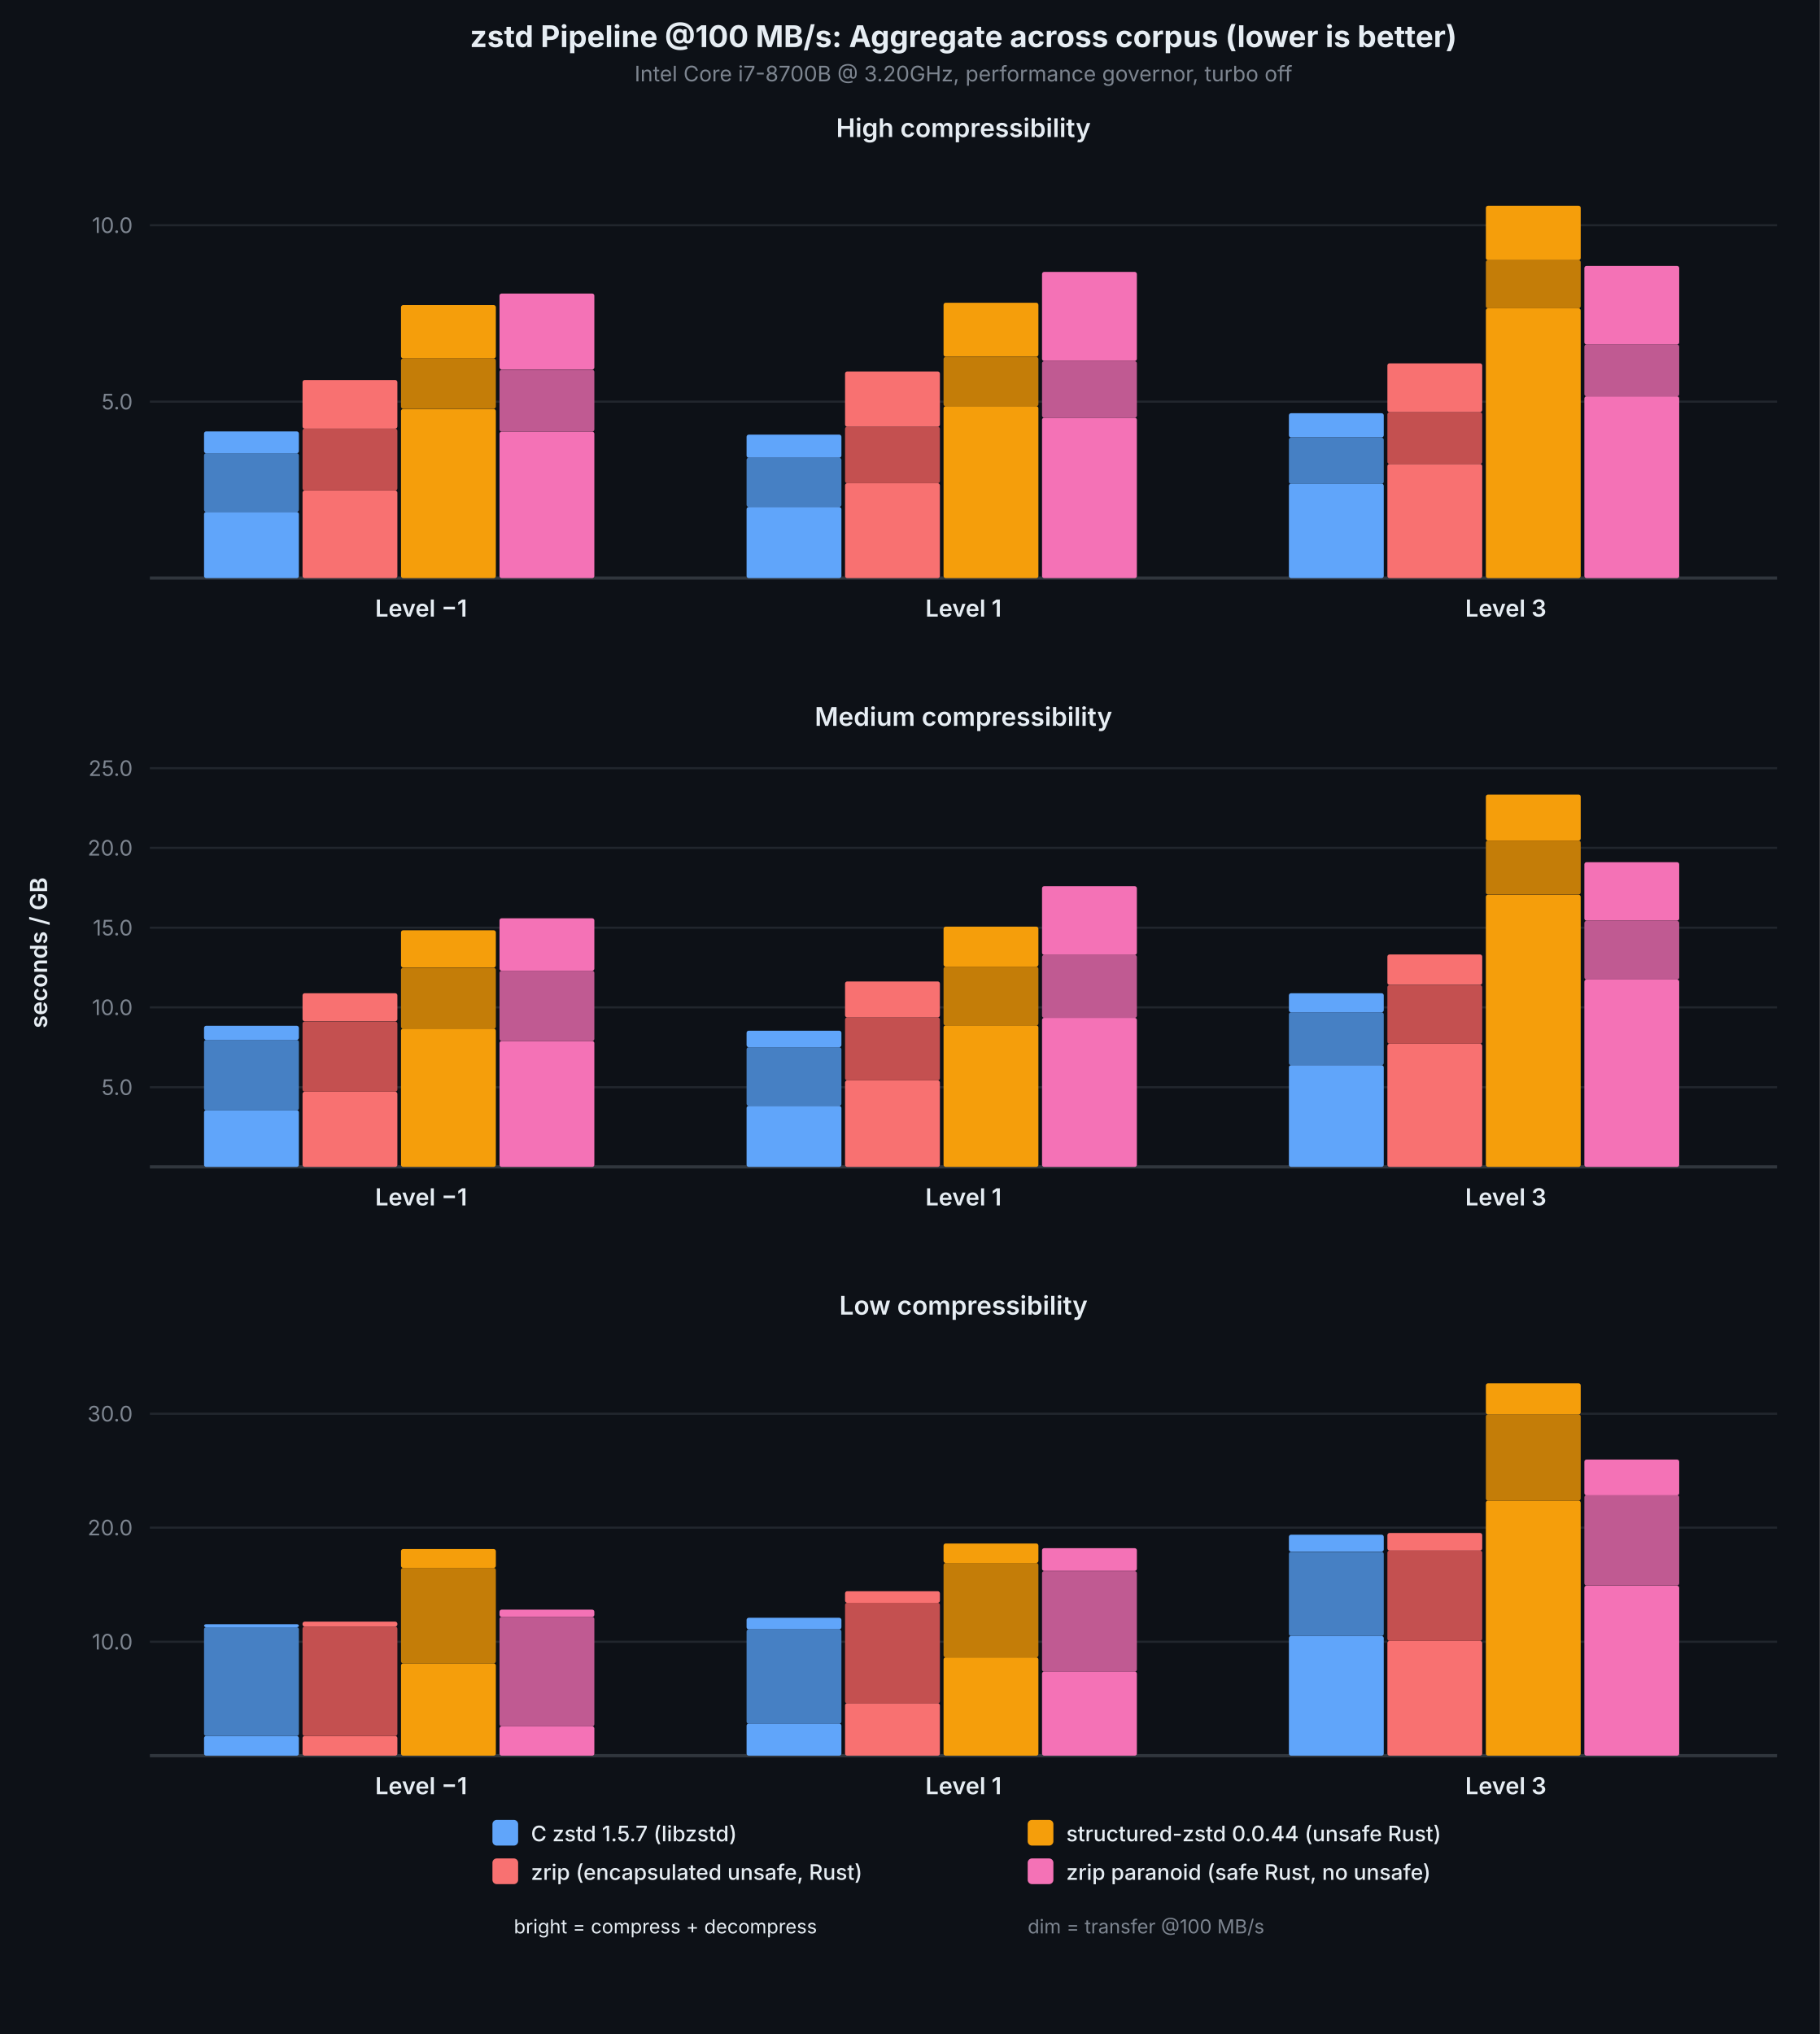
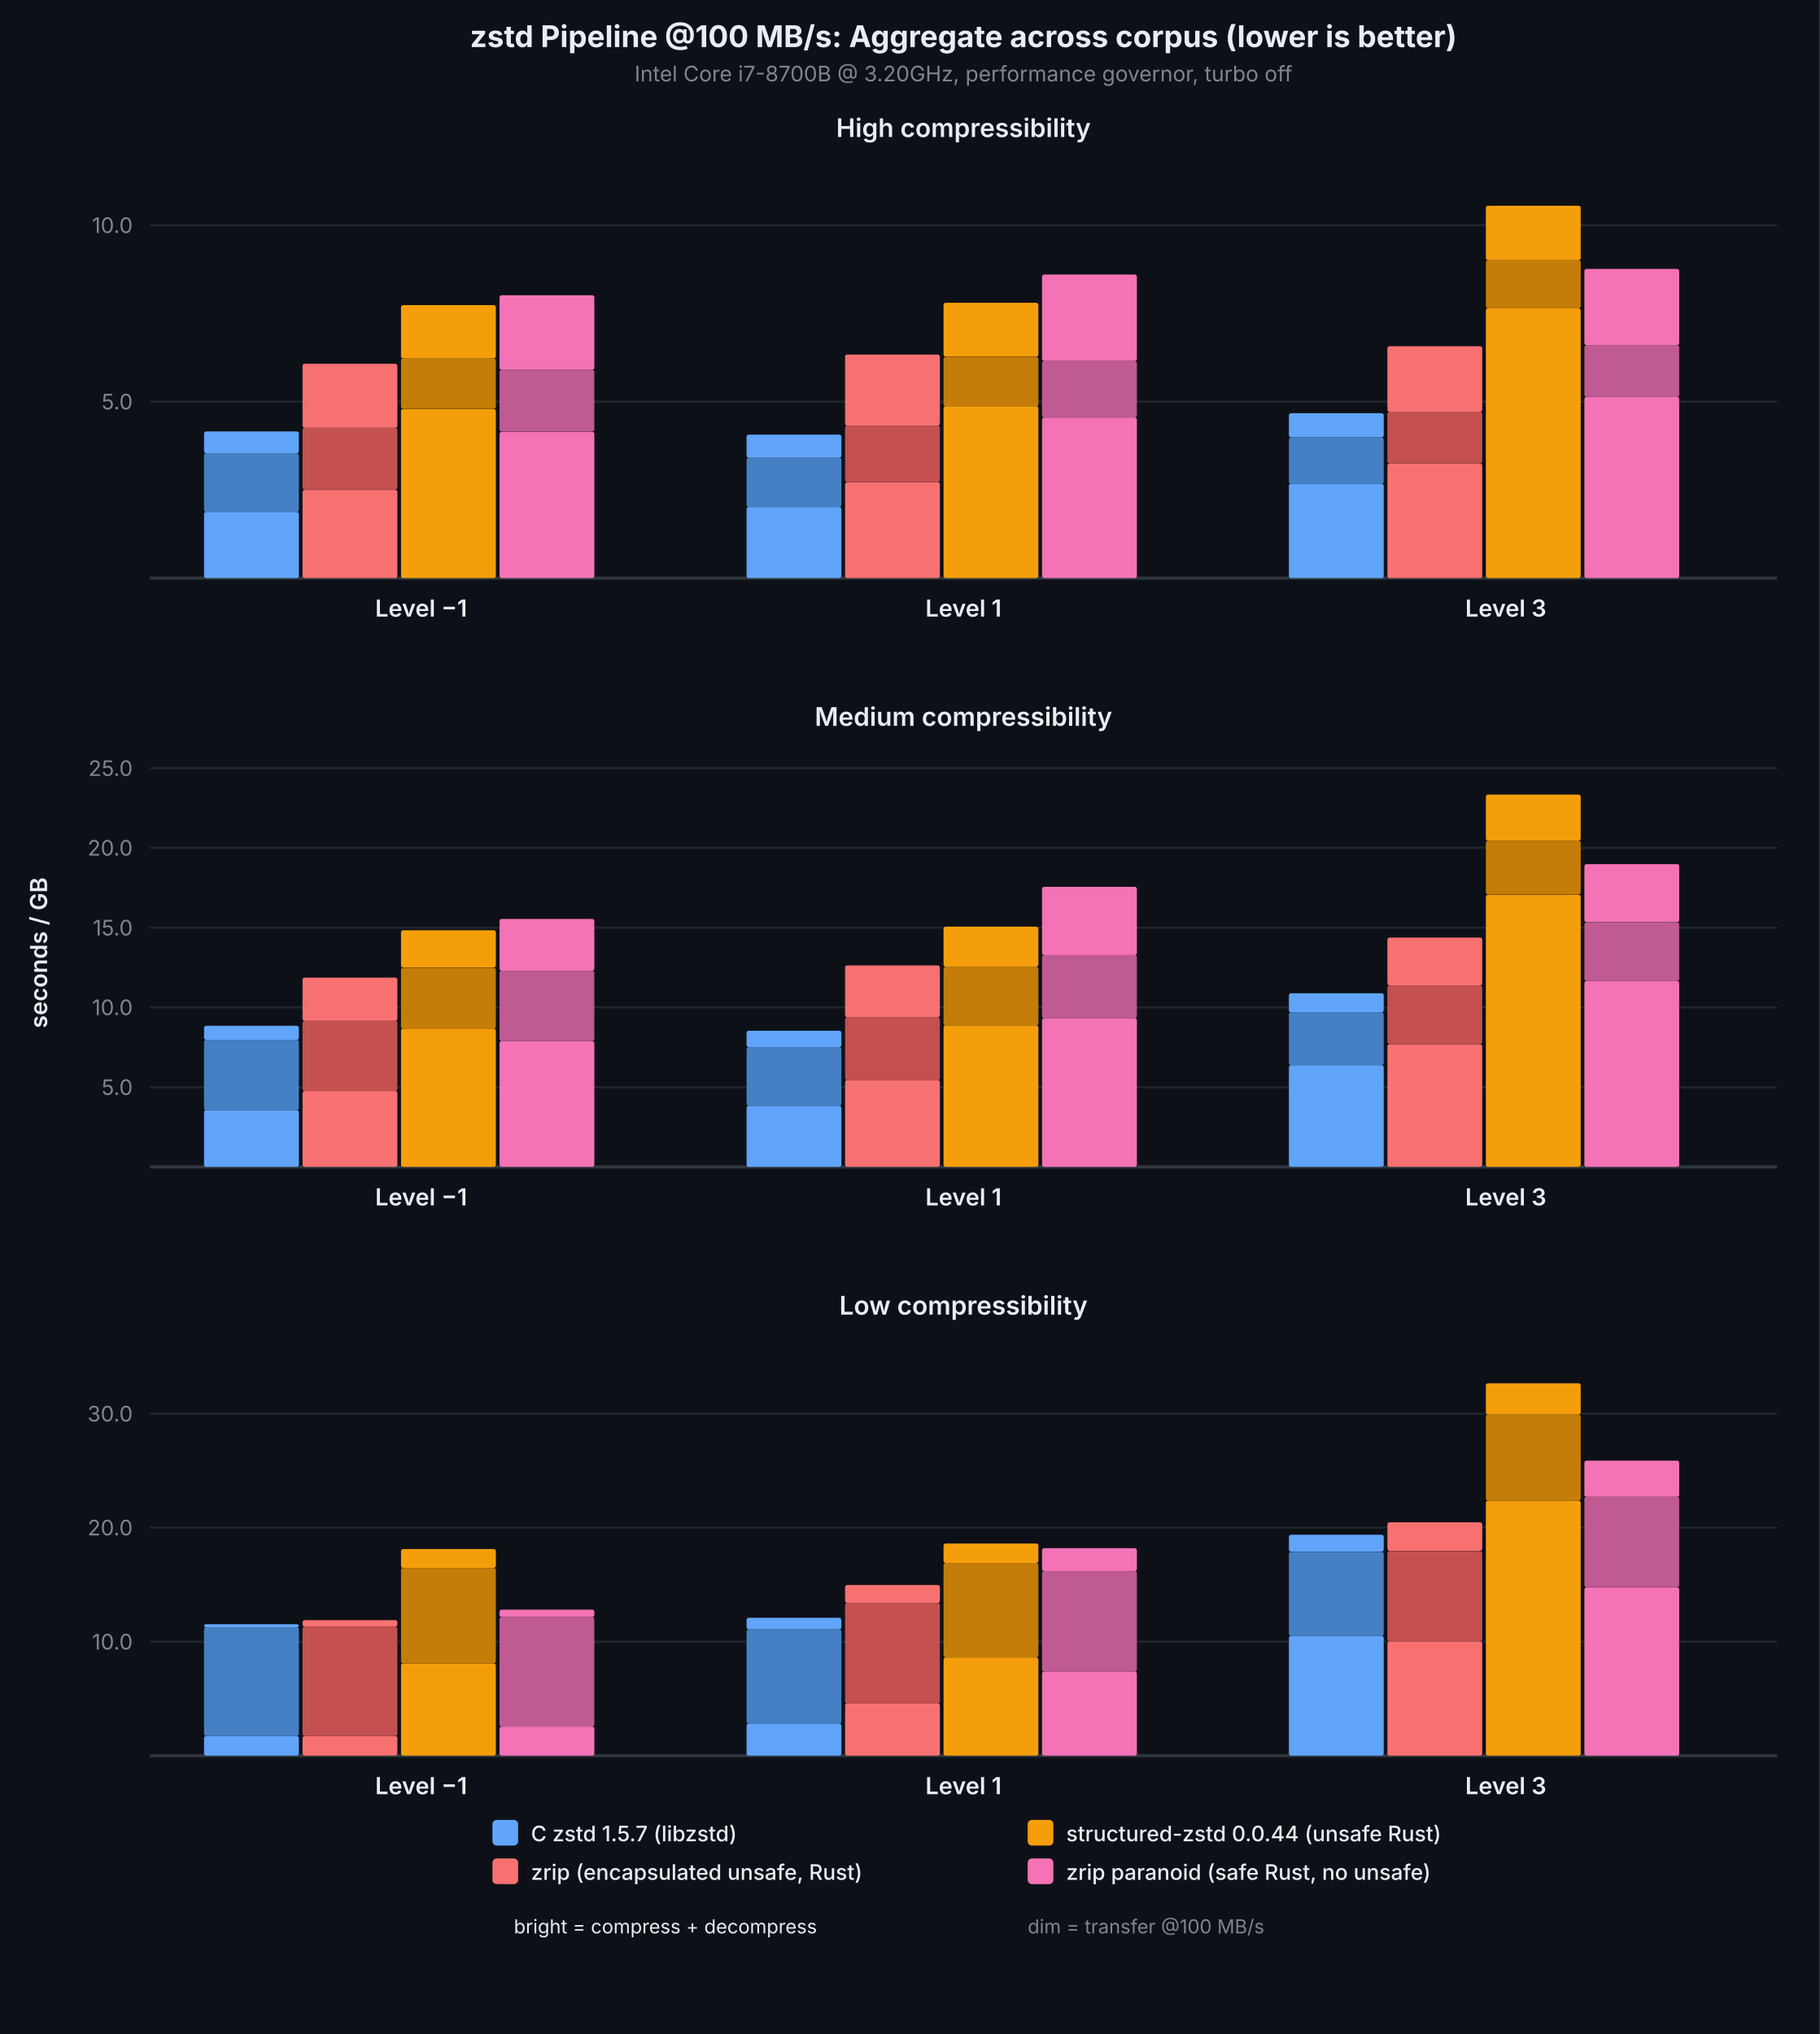
<svg xmlns="http://www.w3.org/2000/svg" viewBox="0 0 850 950" font-family="system-ui, -apple-system, sans-serif">
  <rect width="850" height="950" fill="#0d1117" />
  <text x="450.0" y="22" text-anchor="middle" fill="#e6edf3" font-size="14" font-weight="700">zstd Pipeline @100 MB/s: Aggregate across corpus (lower is better)</text>
  <text x="450.0" y="38" text-anchor="middle" fill="#7d8590" font-size="10">Intel Core i7-8700B @ 3.20GHz, performance governor, turbo off</text>
  <text x="22" y="445.0" text-anchor="middle" fill="#e6edf3" font-size="11" font-weight="600" transform="rotate(-90,22,445.0)">seconds / GB</text>
  <text x="450.0" y="64" text-anchor="middle" fill="#e6edf3" font-size="12" font-weight="600">High compressibility</text>
  <line x1="70" y1="187.6" x2="830" y2="187.6" stroke="#21262d" stroke-width="1" />
  <text x="62" y="187.6" text-anchor="end" dominant-baseline="middle" fill="#7d8590" font-size="10">5.0</text>
  <line x1="70" y1="105.2" x2="830" y2="105.2" stroke="#21262d" stroke-width="1" />
  <text x="62" y="105.2" text-anchor="end" dominant-baseline="middle" fill="#7d8590" font-size="10">10.0</text>
  <line x1="70" y1="270" x2="830" y2="270" stroke="#30363d" stroke-width="1.5" />
  <rect x="95.3" y="239.1" width="44.3" height="30.9" fill="#60a5fa" rx="1" />
  <rect x="95.3" y="211.7" width="44.3" height="27.4" fill="#4680c4" rx="1" />
  <rect x="95.3" y="201.5" width="44.3" height="10.2" fill="#60a5fa" rx="1" />
-   <rect x="141.3" y="229.1" width="44.3" height="40.9" fill="#f87171" rx="1" />
-   <rect x="141.3" y="200.2" width="44.3" height="28.9" fill="#c45050" rx="1" />
-   <rect x="141.3" y="177.5" width="44.3" height="22.7" fill="#f87171" rx="1" />
+   <rect x="141.3" y="228.8" width="44.3" height="41.2" fill="#f87171" rx="1" />
+   <rect x="141.3" y="199.8" width="44.3" height="28.9" fill="#c45050" rx="1" />
+   <rect x="141.3" y="169.9" width="44.3" height="29.9" fill="#f87171" rx="1" />
  <rect x="187.3" y="191.0" width="44.3" height="79.0" fill="#f59e0b" rx="1" />
  <rect x="187.3" y="167.4" width="44.3" height="23.5" fill="#c47d08" rx="1" />
  <rect x="187.3" y="142.5" width="44.3" height="24.9" fill="#f59e0b" rx="1" />
-   <rect x="233.3" y="201.6" width="44.3" height="68.4" fill="#f472b6" rx="1" />
+   <rect x="233.3" y="201.7" width="44.3" height="68.3" fill="#f472b6" rx="1" />
  <rect x="233.3" y="172.7" width="44.3" height="28.9" fill="#c05a92" rx="1" />
-   <rect x="233.3" y="137.1" width="44.3" height="35.5" fill="#f472b6" rx="1" />
+   <rect x="233.3" y="137.9" width="44.3" height="34.8" fill="#f472b6" rx="1" />
  <text x="196.7" y="288" text-anchor="middle" fill="#e6edf3" font-size="11" font-weight="600">Level −1</text>
  <rect x="348.7" y="236.8" width="44.3" height="33.2" fill="#60a5fa" rx="1" />
  <rect x="348.7" y="213.8" width="44.3" height="23.0" fill="#4680c4" rx="1" />
  <rect x="348.7" y="203.0" width="44.3" height="10.8" fill="#60a5fa" rx="1" />
-   <rect x="394.7" y="225.7" width="44.3" height="44.3" fill="#f87171" rx="1" />
-   <rect x="394.7" y="199.3" width="44.3" height="26.4" fill="#c45050" rx="1" />
-   <rect x="394.7" y="173.5" width="44.3" height="25.8" fill="#f87171" rx="1" />
+   <rect x="394.7" y="225.2" width="44.3" height="44.8" fill="#f87171" rx="1" />
+   <rect x="394.7" y="198.8" width="44.3" height="26.4" fill="#c45050" rx="1" />
+   <rect x="394.7" y="165.6" width="44.3" height="33.2" fill="#f87171" rx="1" />
  <rect x="440.7" y="189.7" width="44.3" height="80.3" fill="#f59e0b" rx="1" />
  <rect x="440.7" y="166.7" width="44.3" height="23.1" fill="#c47d08" rx="1" />
  <rect x="440.7" y="141.4" width="44.3" height="25.2" fill="#f59e0b" rx="1" />
-   <rect x="486.7" y="195.1" width="44.3" height="74.9" fill="#f472b6" rx="1" />
-   <rect x="486.7" y="168.7" width="44.3" height="26.4" fill="#c05a92" rx="1" />
-   <rect x="486.7" y="127.0" width="44.3" height="41.6" fill="#f472b6" rx="1" />
+   <rect x="486.7" y="195.0" width="44.3" height="75.0" fill="#f472b6" rx="1" />
+   <rect x="486.7" y="168.6" width="44.3" height="26.4" fill="#c05a92" rx="1" />
+   <rect x="486.7" y="128.2" width="44.3" height="40.4" fill="#f472b6" rx="1" />
  <text x="450.0" y="288" text-anchor="middle" fill="#e6edf3" font-size="11" font-weight="600">Level 1</text>
  <rect x="602.0" y="225.9" width="44.3" height="44.1" fill="#60a5fa" rx="1" />
  <rect x="602.0" y="204.4" width="44.3" height="21.6" fill="#4680c4" rx="1" />
  <rect x="602.0" y="193.0" width="44.3" height="11.3" fill="#60a5fa" rx="1" />
-   <rect x="648.0" y="216.7" width="44.3" height="53.3" fill="#f87171" rx="1" />
-   <rect x="648.0" y="192.5" width="44.3" height="24.2" fill="#c45050" rx="1" />
-   <rect x="648.0" y="169.7" width="44.3" height="22.8" fill="#f87171" rx="1" />
+   <rect x="648.0" y="216.5" width="44.3" height="53.5" fill="#f87171" rx="1" />
+   <rect x="648.0" y="192.3" width="44.3" height="24.2" fill="#c45050" rx="1" />
+   <rect x="648.0" y="161.7" width="44.3" height="30.6" fill="#f87171" rx="1" />
  <rect x="694.0" y="144.0" width="44.3" height="126.0" fill="#f59e0b" rx="1" />
  <rect x="694.0" y="121.5" width="44.3" height="22.5" fill="#c47d08" rx="1" />
  <rect x="694.0" y="96.1" width="44.3" height="25.4" fill="#f59e0b" rx="1" />
-   <rect x="740.0" y="185.1" width="44.3" height="84.9" fill="#f472b6" rx="1" />
-   <rect x="740.0" y="160.9" width="44.3" height="24.2" fill="#c05a92" rx="1" />
-   <rect x="740.0" y="124.2" width="44.3" height="36.7" fill="#f472b6" rx="1" />
+   <rect x="740.0" y="185.4" width="44.3" height="84.6" fill="#f472b6" rx="1" />
+   <rect x="740.0" y="161.2" width="44.3" height="24.2" fill="#c05a92" rx="1" />
+   <rect x="740.0" y="125.6" width="44.3" height="35.6" fill="#f472b6" rx="1" />
  <text x="703.3" y="288" text-anchor="middle" fill="#e6edf3" font-size="11" font-weight="600">Level 3</text>
  <text x="450.0" y="339" text-anchor="middle" fill="#e6edf3" font-size="12" font-weight="600">Medium compressibility</text>
  <line x1="70" y1="507.8" x2="830" y2="507.8" stroke="#21262d" stroke-width="1" />
  <text x="62" y="507.8" text-anchor="end" dominant-baseline="middle" fill="#7d8590" font-size="10">5.0</text>
  <line x1="70" y1="470.5" x2="830" y2="470.5" stroke="#21262d" stroke-width="1" />
  <text x="62" y="470.5" text-anchor="end" dominant-baseline="middle" fill="#7d8590" font-size="10">10.0</text>
  <line x1="70" y1="433.3" x2="830" y2="433.3" stroke="#21262d" stroke-width="1" />
  <text x="62" y="433.3" text-anchor="end" dominant-baseline="middle" fill="#7d8590" font-size="10">15.0</text>
  <line x1="70" y1="396.0" x2="830" y2="396.0" stroke="#21262d" stroke-width="1" />
  <text x="62" y="396.0" text-anchor="end" dominant-baseline="middle" fill="#7d8590" font-size="10">20.0</text>
  <line x1="70" y1="358.8" x2="830" y2="358.8" stroke="#21262d" stroke-width="1" />
  <text x="62" y="358.8" text-anchor="end" dominant-baseline="middle" fill="#7d8590" font-size="10">25.0</text>
  <line x1="70" y1="545" x2="830" y2="545" stroke="#30363d" stroke-width="1.5" />
  <rect x="95.3" y="518.5" width="44.3" height="26.5" fill="#60a5fa" rx="1" />
  <rect x="95.3" y="485.7" width="44.3" height="32.9" fill="#4680c4" rx="1" />
  <rect x="95.3" y="479.1" width="44.3" height="6.6" fill="#60a5fa" rx="1" />
-   <rect x="141.3" y="509.9" width="44.3" height="35.1" fill="#f87171" rx="1" />
-   <rect x="141.3" y="477.1" width="44.3" height="32.8" fill="#c45050" rx="1" />
-   <rect x="141.3" y="463.9" width="44.3" height="13.1" fill="#f87171" rx="1" />
+   <rect x="141.3" y="509.6" width="44.3" height="35.4" fill="#f87171" rx="1" />
+   <rect x="141.3" y="476.8" width="44.3" height="32.8" fill="#c45050" rx="1" />
+   <rect x="141.3" y="456.6" width="44.3" height="20.2" fill="#f87171" rx="1" />
  <rect x="187.3" y="480.4" width="44.3" height="64.6" fill="#f59e0b" rx="1" />
  <rect x="187.3" y="452.0" width="44.3" height="28.5" fill="#c47d08" rx="1" />
  <rect x="187.3" y="434.5" width="44.3" height="17.4" fill="#f59e0b" rx="1" />
  <rect x="233.3" y="486.2" width="44.3" height="58.8" fill="#f472b6" rx="1" />
  <rect x="233.3" y="453.4" width="44.3" height="32.8" fill="#c05a92" rx="1" />
-   <rect x="233.3" y="428.9" width="44.3" height="24.5" fill="#f472b6" rx="1" />
+   <rect x="233.3" y="429.2" width="44.3" height="24.2" fill="#f472b6" rx="1" />
  <text x="196.7" y="563" text-anchor="middle" fill="#e6edf3" font-size="11" font-weight="600">Level −1</text>
  <rect x="348.7" y="516.5" width="44.3" height="28.5" fill="#60a5fa" rx="1" />
  <rect x="348.7" y="489.1" width="44.3" height="27.4" fill="#4680c4" rx="1" />
  <rect x="348.7" y="481.4" width="44.3" height="7.7" fill="#60a5fa" rx="1" />
-   <rect x="394.7" y="504.6" width="44.3" height="40.4" fill="#f87171" rx="1" />
-   <rect x="394.7" y="475.2" width="44.3" height="29.4" fill="#c45050" rx="1" />
-   <rect x="394.7" y="458.4" width="44.3" height="16.8" fill="#f87171" rx="1" />
+   <rect x="394.7" y="504.4" width="44.3" height="40.6" fill="#f87171" rx="1" />
+   <rect x="394.7" y="475.1" width="44.3" height="29.4" fill="#c45050" rx="1" />
+   <rect x="394.7" y="450.9" width="44.3" height="24.2" fill="#f87171" rx="1" />
  <rect x="440.7" y="478.9" width="44.3" height="66.1" fill="#f59e0b" rx="1" />
  <rect x="440.7" y="451.5" width="44.3" height="27.5" fill="#c47d08" rx="1" />
  <rect x="440.7" y="432.8" width="44.3" height="18.7" fill="#f59e0b" rx="1" />
-   <rect x="486.7" y="475.4" width="44.3" height="69.6" fill="#f472b6" rx="1" />
-   <rect x="486.7" y="446.0" width="44.3" height="29.4" fill="#c05a92" rx="1" />
-   <rect x="486.7" y="413.9" width="44.3" height="32.1" fill="#f472b6" rx="1" />
+   <rect x="486.7" y="475.5" width="44.3" height="69.5" fill="#f472b6" rx="1" />
+   <rect x="486.7" y="446.1" width="44.3" height="29.4" fill="#c05a92" rx="1" />
+   <rect x="486.7" y="414.2" width="44.3" height="31.9" fill="#f472b6" rx="1" />
  <text x="450.0" y="563" text-anchor="middle" fill="#e6edf3" font-size="11" font-weight="600">Level 1</text>
  <rect x="602.0" y="497.5" width="44.3" height="47.5" fill="#60a5fa" rx="1" />
  <rect x="602.0" y="472.8" width="44.3" height="24.7" fill="#4680c4" rx="1" />
  <rect x="602.0" y="463.9" width="44.3" height="8.9" fill="#60a5fa" rx="1" />
-   <rect x="648.0" y="487.5" width="44.3" height="57.5" fill="#f87171" rx="1" />
-   <rect x="648.0" y="460.1" width="44.3" height="27.4" fill="#c45050" rx="1" />
-   <rect x="648.0" y="445.8" width="44.3" height="14.2" fill="#f87171" rx="1" />
+   <rect x="648.0" y="487.7" width="44.3" height="57.3" fill="#f87171" rx="1" />
+   <rect x="648.0" y="460.2" width="44.3" height="27.4" fill="#c45050" rx="1" />
+   <rect x="648.0" y="437.9" width="44.3" height="22.3" fill="#f87171" rx="1" />
  <rect x="694.0" y="417.9" width="44.3" height="127.1" fill="#f59e0b" rx="1" />
  <rect x="694.0" y="392.6" width="44.3" height="25.2" fill="#c47d08" rx="1" />
  <rect x="694.0" y="371.1" width="44.3" height="21.5" fill="#f59e0b" rx="1" />
-   <rect x="740.0" y="457.5" width="44.3" height="87.5" fill="#f472b6" rx="1" />
-   <rect x="740.0" y="430.1" width="44.3" height="27.4" fill="#c05a92" rx="1" />
-   <rect x="740.0" y="402.7" width="44.3" height="27.3" fill="#f472b6" rx="1" />
+   <rect x="740.0" y="458.2" width="44.3" height="86.8" fill="#f472b6" rx="1" />
+   <rect x="740.0" y="430.8" width="44.3" height="27.4" fill="#c05a92" rx="1" />
+   <rect x="740.0" y="403.6" width="44.3" height="27.1" fill="#f472b6" rx="1" />
  <text x="703.3" y="563" text-anchor="middle" fill="#e6edf3" font-size="11" font-weight="600">Level 3</text>
  <text x="450.0" y="614" text-anchor="middle" fill="#e6edf3" font-size="12" font-weight="600">Low compressibility</text>
  <line x1="70" y1="766.8" x2="830" y2="766.8" stroke="#21262d" stroke-width="1" />
  <text x="62" y="766.8" text-anchor="end" dominant-baseline="middle" fill="#7d8590" font-size="10">10.0</text>
  <line x1="70" y1="713.5" x2="830" y2="713.5" stroke="#21262d" stroke-width="1" />
  <text x="62" y="713.5" text-anchor="end" dominant-baseline="middle" fill="#7d8590" font-size="10">20.0</text>
  <line x1="70" y1="660.3" x2="830" y2="660.3" stroke="#21262d" stroke-width="1" />
  <text x="62" y="660.3" text-anchor="end" dominant-baseline="middle" fill="#7d8590" font-size="10">30.0</text>
  <line x1="70" y1="820" x2="830" y2="820" stroke="#30363d" stroke-width="1.5" />
  <rect x="95.3" y="810.8" width="44.3" height="9.2" fill="#60a5fa" rx="1" />
  <rect x="95.3" y="760.0" width="44.3" height="50.8" fill="#4680c4" rx="1" />
  <rect x="95.3" y="758.6" width="44.3" height="1.4" fill="#60a5fa" rx="1" />
  <rect x="141.3" y="810.8" width="44.3" height="9.2" fill="#f87171" rx="1" />
  <rect x="141.3" y="759.7" width="44.3" height="51.1" fill="#c45050" rx="1" />
-   <rect x="141.3" y="757.4" width="44.3" height="2.3" fill="#f87171" rx="1" />
+   <rect x="141.3" y="756.7" width="44.3" height="3.0" fill="#f87171" rx="1" />
  <rect x="187.3" y="776.9" width="44.3" height="43.1" fill="#f59e0b" rx="1" />
  <rect x="187.3" y="732.3" width="44.3" height="44.6" fill="#c47d08" rx="1" />
  <rect x="187.3" y="723.5" width="44.3" height="8.8" fill="#f59e0b" rx="1" />
-   <rect x="233.3" y="806.3" width="44.3" height="13.7" fill="#f472b6" rx="1" />
-   <rect x="233.3" y="755.2" width="44.3" height="51.1" fill="#c05a92" rx="1" />
-   <rect x="233.3" y="751.8" width="44.3" height="3.4" fill="#f472b6" rx="1" />
+   <rect x="233.3" y="806.4" width="44.3" height="13.6" fill="#f472b6" rx="1" />
+   <rect x="233.3" y="755.3" width="44.3" height="51.1" fill="#c05a92" rx="1" />
+   <rect x="233.3" y="751.8" width="44.3" height="3.5" fill="#f472b6" rx="1" />
  <text x="196.7" y="838" text-anchor="middle" fill="#e6edf3" font-size="11" font-weight="600">Level −1</text>
  <rect x="348.7" y="805.0" width="44.3" height="15.0" fill="#60a5fa" rx="1" />
  <rect x="348.7" y="761.0" width="44.3" height="44.1" fill="#4680c4" rx="1" />
  <rect x="348.7" y="755.6" width="44.3" height="5.4" fill="#60a5fa" rx="1" />
-   <rect x="394.7" y="795.5" width="44.3" height="24.5" fill="#f87171" rx="1" />
-   <rect x="394.7" y="748.6" width="44.3" height="47.0" fill="#c45050" rx="1" />
-   <rect x="394.7" y="743.2" width="44.3" height="5.4" fill="#f87171" rx="1" />
+   <rect x="394.7" y="795.6" width="44.3" height="24.4" fill="#f87171" rx="1" />
+   <rect x="394.7" y="748.7" width="44.3" height="47.0" fill="#c45050" rx="1" />
+   <rect x="394.7" y="740.3" width="44.3" height="8.4" fill="#f87171" rx="1" />
  <rect x="440.7" y="774.1" width="44.3" height="45.9" fill="#f59e0b" rx="1" />
  <rect x="440.7" y="730.0" width="44.3" height="44.1" fill="#c47d08" rx="1" />
  <rect x="440.7" y="720.9" width="44.3" height="9.1" fill="#f59e0b" rx="1" />
  <rect x="486.7" y="780.7" width="44.3" height="39.3" fill="#f472b6" rx="1" />
  <rect x="486.7" y="733.8" width="44.3" height="47.0" fill="#c05a92" rx="1" />
-   <rect x="486.7" y="723.1" width="44.3" height="10.6" fill="#f472b6" rx="1" />
+   <rect x="486.7" y="723.1" width="44.3" height="10.7" fill="#f472b6" rx="1" />
  <text x="450.0" y="838" text-anchor="middle" fill="#e6edf3" font-size="11" font-weight="600">Level 1</text>
  <rect x="602.0" y="764.1" width="44.3" height="55.9" fill="#60a5fa" rx="1" />
  <rect x="602.0" y="724.8" width="44.3" height="39.3" fill="#4680c4" rx="1" />
  <rect x="602.0" y="716.8" width="44.3" height="7.9" fill="#60a5fa" rx="1" />
-   <rect x="648.0" y="766.4" width="44.3" height="53.6" fill="#f87171" rx="1" />
-   <rect x="648.0" y="724.2" width="44.3" height="42.2" fill="#c45050" rx="1" />
-   <rect x="648.0" y="716.0" width="44.3" height="8.2" fill="#f87171" rx="1" />
+   <rect x="648.0" y="766.6" width="44.3" height="53.4" fill="#f87171" rx="1" />
+   <rect x="648.0" y="724.4" width="44.3" height="42.2" fill="#c45050" rx="1" />
+   <rect x="648.0" y="711.0" width="44.3" height="13.3" fill="#f87171" rx="1" />
  <rect x="694.0" y="700.9" width="44.3" height="119.1" fill="#f59e0b" rx="1" />
  <rect x="694.0" y="660.6" width="44.3" height="40.3" fill="#c47d08" rx="1" />
  <rect x="694.0" y="646.1" width="44.3" height="14.5" fill="#f59e0b" rx="1" />
-   <rect x="740.0" y="740.6" width="44.3" height="79.4" fill="#f472b6" rx="1" />
-   <rect x="740.0" y="698.3" width="44.3" height="42.2" fill="#c05a92" rx="1" />
-   <rect x="740.0" y="681.7" width="44.3" height="16.7" fill="#f472b6" rx="1" />
+   <rect x="740.0" y="741.4" width="44.3" height="78.6" fill="#f472b6" rx="1" />
+   <rect x="740.0" y="699.1" width="44.3" height="42.2" fill="#c05a92" rx="1" />
+   <rect x="740.0" y="682.2" width="44.3" height="16.9" fill="#f472b6" rx="1" />
  <text x="703.3" y="838" text-anchor="middle" fill="#e6edf3" font-size="11" font-weight="600">Level 3</text>
  <rect x="230" y="850" width="12" height="12" fill="#60a5fa" rx="2" />
  <text x="248" y="860" fill="#e6edf3" font-size="10" font-weight="500">C zstd 1.5.7 (libzstd)</text>
  <rect x="230" y="868" width="12" height="12" fill="#f87171" rx="2" />
  <text x="248" y="878" fill="#e6edf3" font-size="10" font-weight="500">zrip (encapsulated unsafe, Rust)</text>
  <rect x="480" y="850" width="12" height="12" fill="#f59e0b" rx="2" />
  <text x="498" y="860" fill="#e6edf3" font-size="10" font-weight="500">structured-zstd 0.0.44 (unsafe Rust)</text>
  <rect x="480" y="868" width="12" height="12" fill="#f472b6" rx="2" />
  <text x="498" y="878" fill="#e6edf3" font-size="10" font-weight="500">zrip paranoid (safe Rust, no unsafe)</text>
  <text x="240" y="903" fill="#e6edf3" font-size="9">bright = compress + decompress</text>
  <text x="480" y="903" fill="#7d8590" font-size="9">dim = transfer @100 MB/s</text>
</svg>
